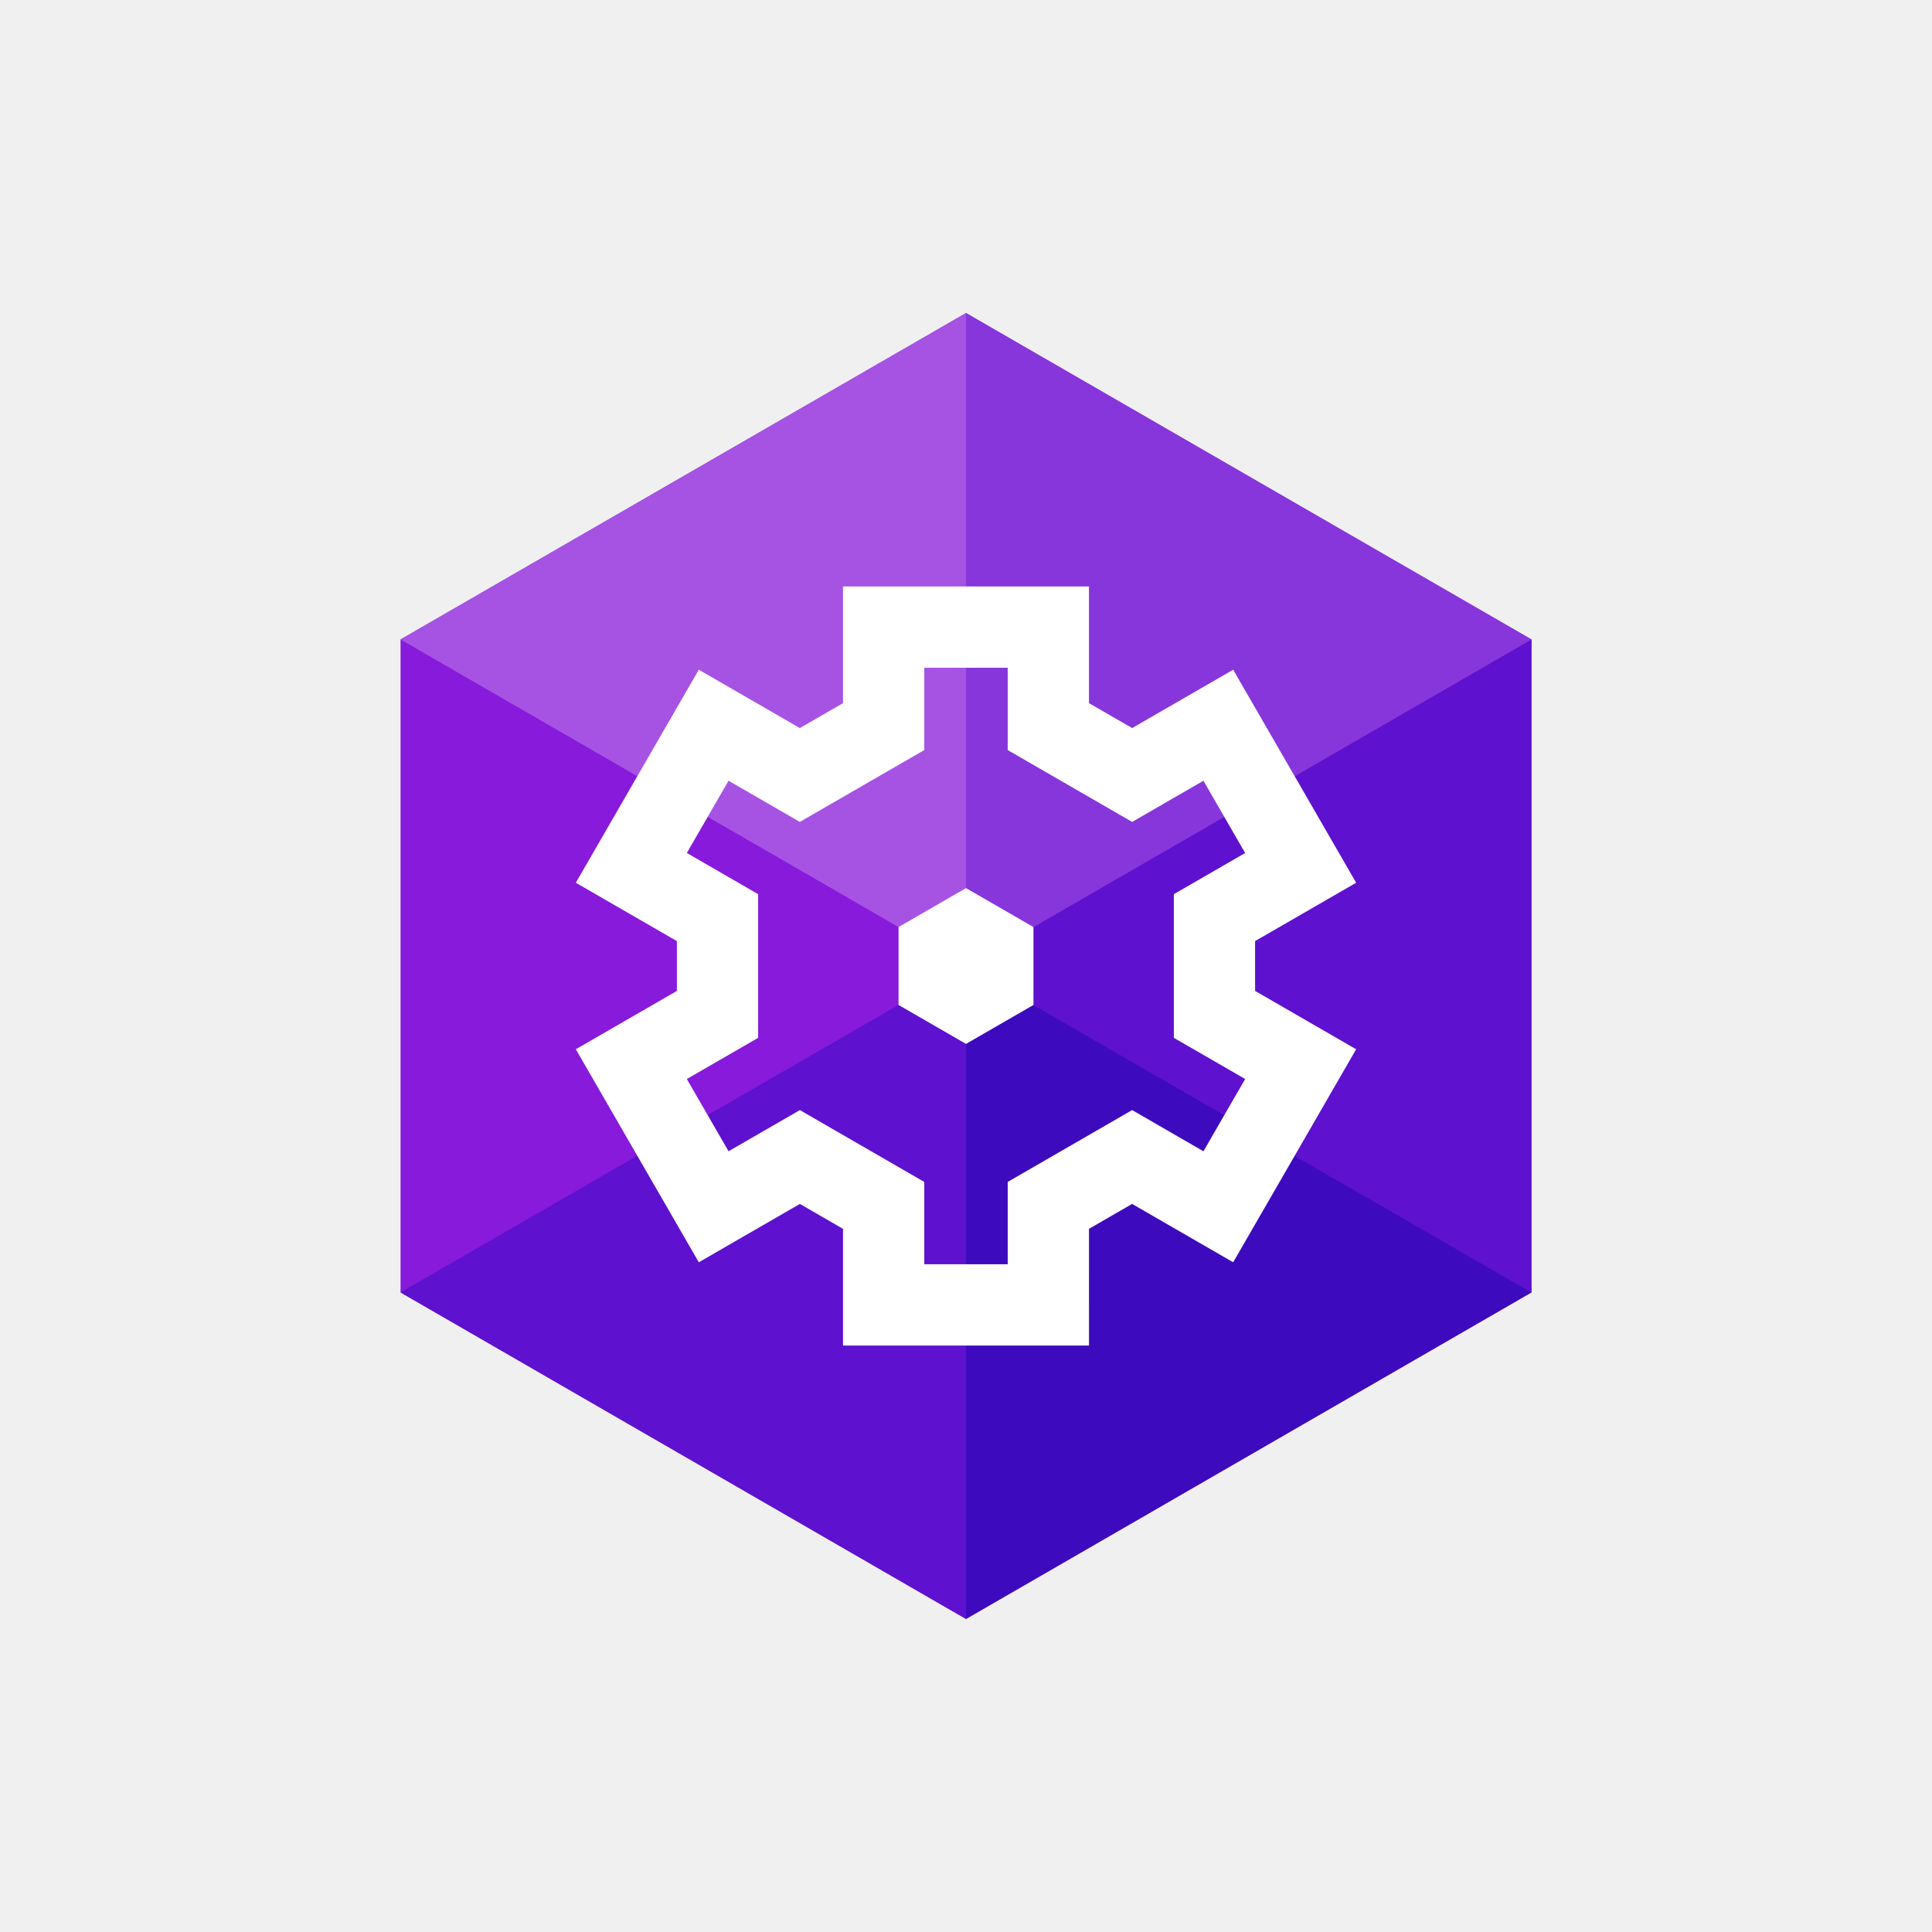
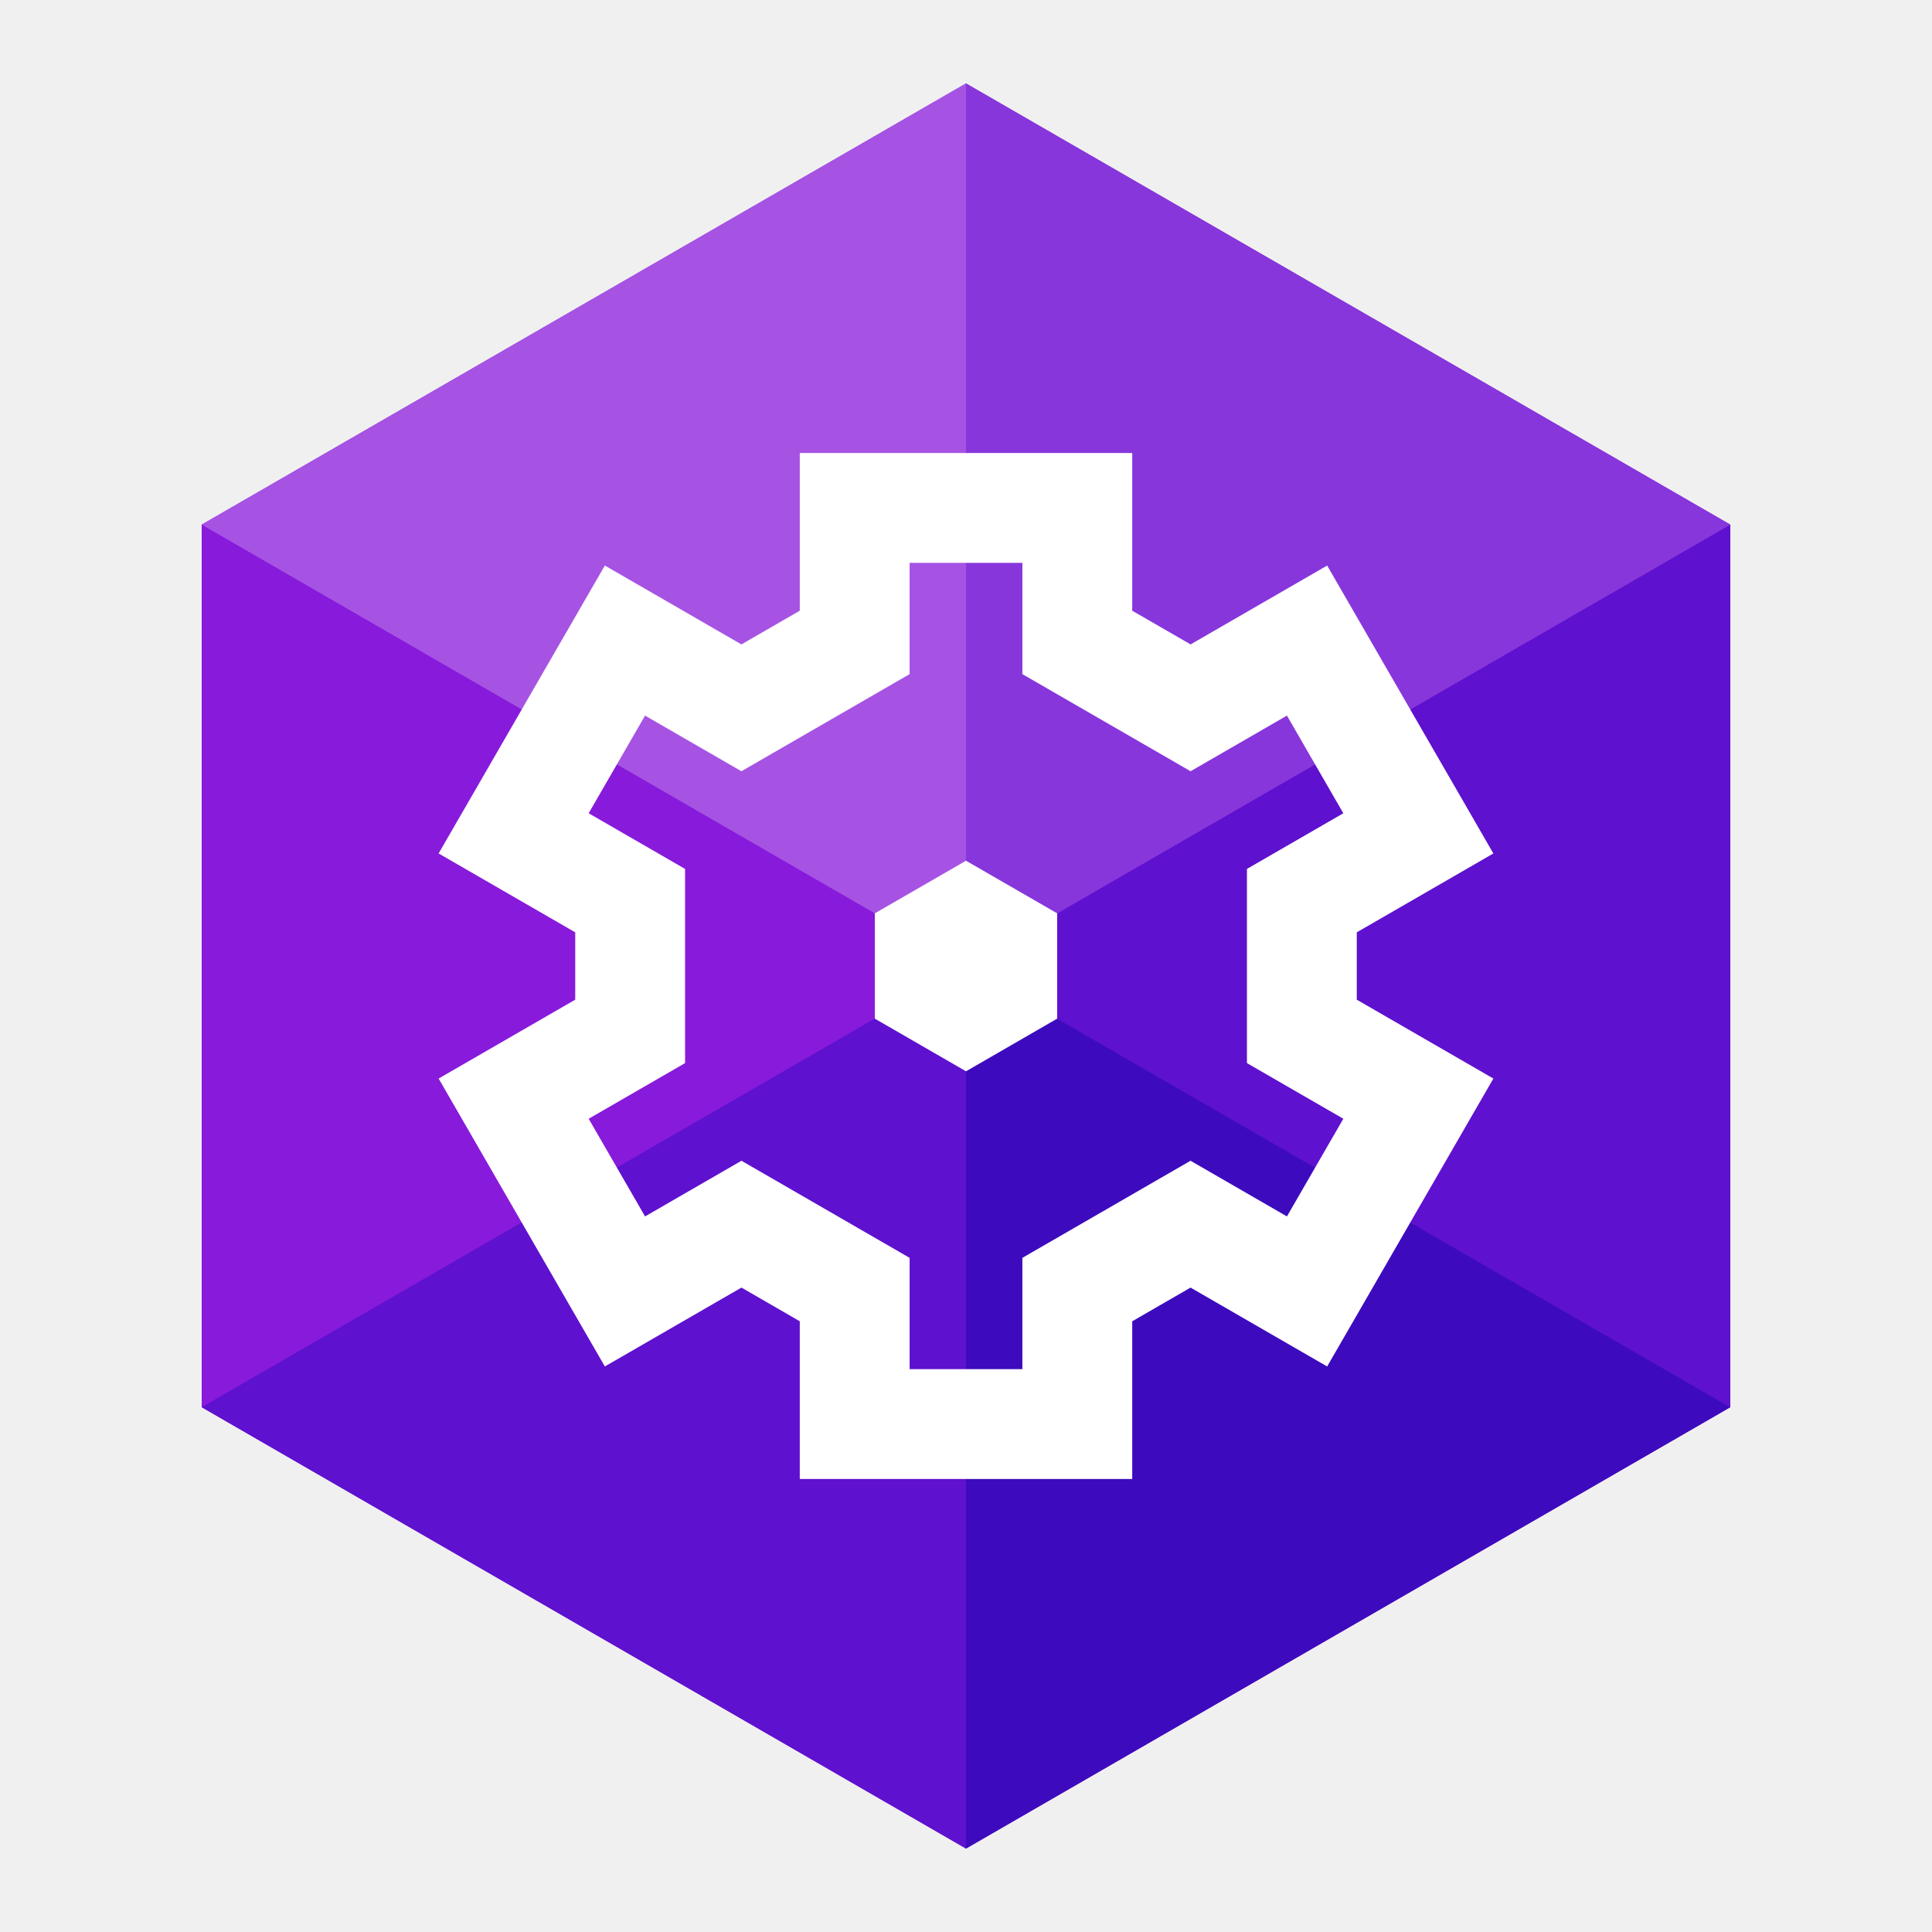
- <svg xmlns="http://www.w3.org/2000/svg" viewBox="0 0 246 246">
-   <rect width="246" height="246" fill="#fff" opacity="0" />
-   <polyline points="195 81.422 195 164.563 123 206.142 51 164.563 51 81.422 123 39.86 195 81.422" fill="#881adb" />
-   <polyline points="123 39.86 51 81.422 123 123.001 123 123 123 39.859 123 39.86" fill="#a653e4" />
-   <polyline points="123 122.999 51 164.561 123 206.141 123 123" fill="#5e11ce" />
-   <polyline points="195 81.422 123 123.001 195 164.563 195 164.561 195 81.422" fill="#5e11ce" />
-   <polyline points="123 39.859 123 123 195 81.422 123 39.86" fill="#8736db" />
-   <polyline points="123 123.001 123 123.001 123 206.14 195 164.561 123 123" fill="#3d0bbd" />
-   <path d="M138.659,171.326H107.341V156.467l-5.493-3.172-12.869,7.43L73.319,133.602l12.868-7.429v-6.345l-12.868-7.429,15.659-27.123,12.864,7.428,5.498-3.173V74.675h31.318V89.531l5.498,3.173,12.864-7.428,15.658,27.123-12.867,7.429v6.345l12.867,7.429-15.658,27.122-12.869-7.43-5.493,3.173Zm-20.971-10.347h10.623V150.494l15.841-9.148,9.081,5.244,5.311-9.2-9.08-5.243V113.855l9.08-5.243-5.311-9.2-9.076,5.242-15.846-9.148V85.022h-10.623V95.505l-15.846,9.148-9.077-5.242-5.311,9.2,9.081,5.243V132.147L87.454,137.39l5.312,9.2,9.081-5.244,15.841,9.148Z" fill="#fff" />
-   <polygon points="131.59 127.959 123 132.919 114.41 127.959 114.41 118.04 123 113.082 131.59 118.04 131.59 127.959" fill="#fff" />
+ <svg xmlns="http://www.w3.org/2000/svg" width="182" height="182" viewBox="0 0 182 182" fill="none">
+   <g clip-path="url(#clip0_4_438)">
+     <path d="M163 49.422V132.563L91 174.142L19 132.563V49.422L91 7.86L163 49.422Z" fill="#881ADB" />
+     <path d="M91 7.86L19 49.422L91 91.001V91V7.859V7.86Z" fill="#A653E4" />
+     <path d="M91 90.999L19 132.561L91 174.141V91" fill="#5E11CE" />
+     <path d="M163 49.422L91 91.001L163 132.563V132.561V49.422Z" fill="#5E11CE" />
+     <path d="M91 7.859V91L163 49.422L91 7.86" fill="#8736DB" />
+     <path d="M91 91.001V174.14L163 132.561L91 91" fill="#3D0BBD" />
+     <path d="M106.659 139.326H75.341V124.467L69.848 121.294L56.978 128.724L41.319 101.602L54.188 94.173V87.828L41.319 80.399L56.978 53.276L69.843 60.705L75.341 57.531V42.675H106.659V57.531L112.157 60.705L125.022 53.276L140.68 80.399L127.813 87.828V94.173L140.68 101.602L125.022 128.725L112.152 121.295L106.659 124.468V139.326ZM85.689 128.979H96.311V118.494L112.152 109.346L121.233 114.59L126.545 105.39L117.465 100.147V81.855L126.545 76.612L121.233 67.412L112.157 72.653L96.311 63.505V53.023H85.689V63.505L69.843 72.653L60.766 67.412L55.454 76.612L64.535 81.854V100.147L55.454 105.39L60.767 114.59L69.848 109.346L85.689 118.493V128.979Z" fill="white" />
+     <path d="M99.59 95.959L91 100.919L82.41 95.959V86.04L91 81.082L99.59 86.04V95.959Z" fill="white" />
+   </g>
+   <defs>
+     <clipPath id="clip0_4_438">
+       <rect width="182" height="182" fill="white" />
+     </clipPath>
+   </defs>
</svg>
